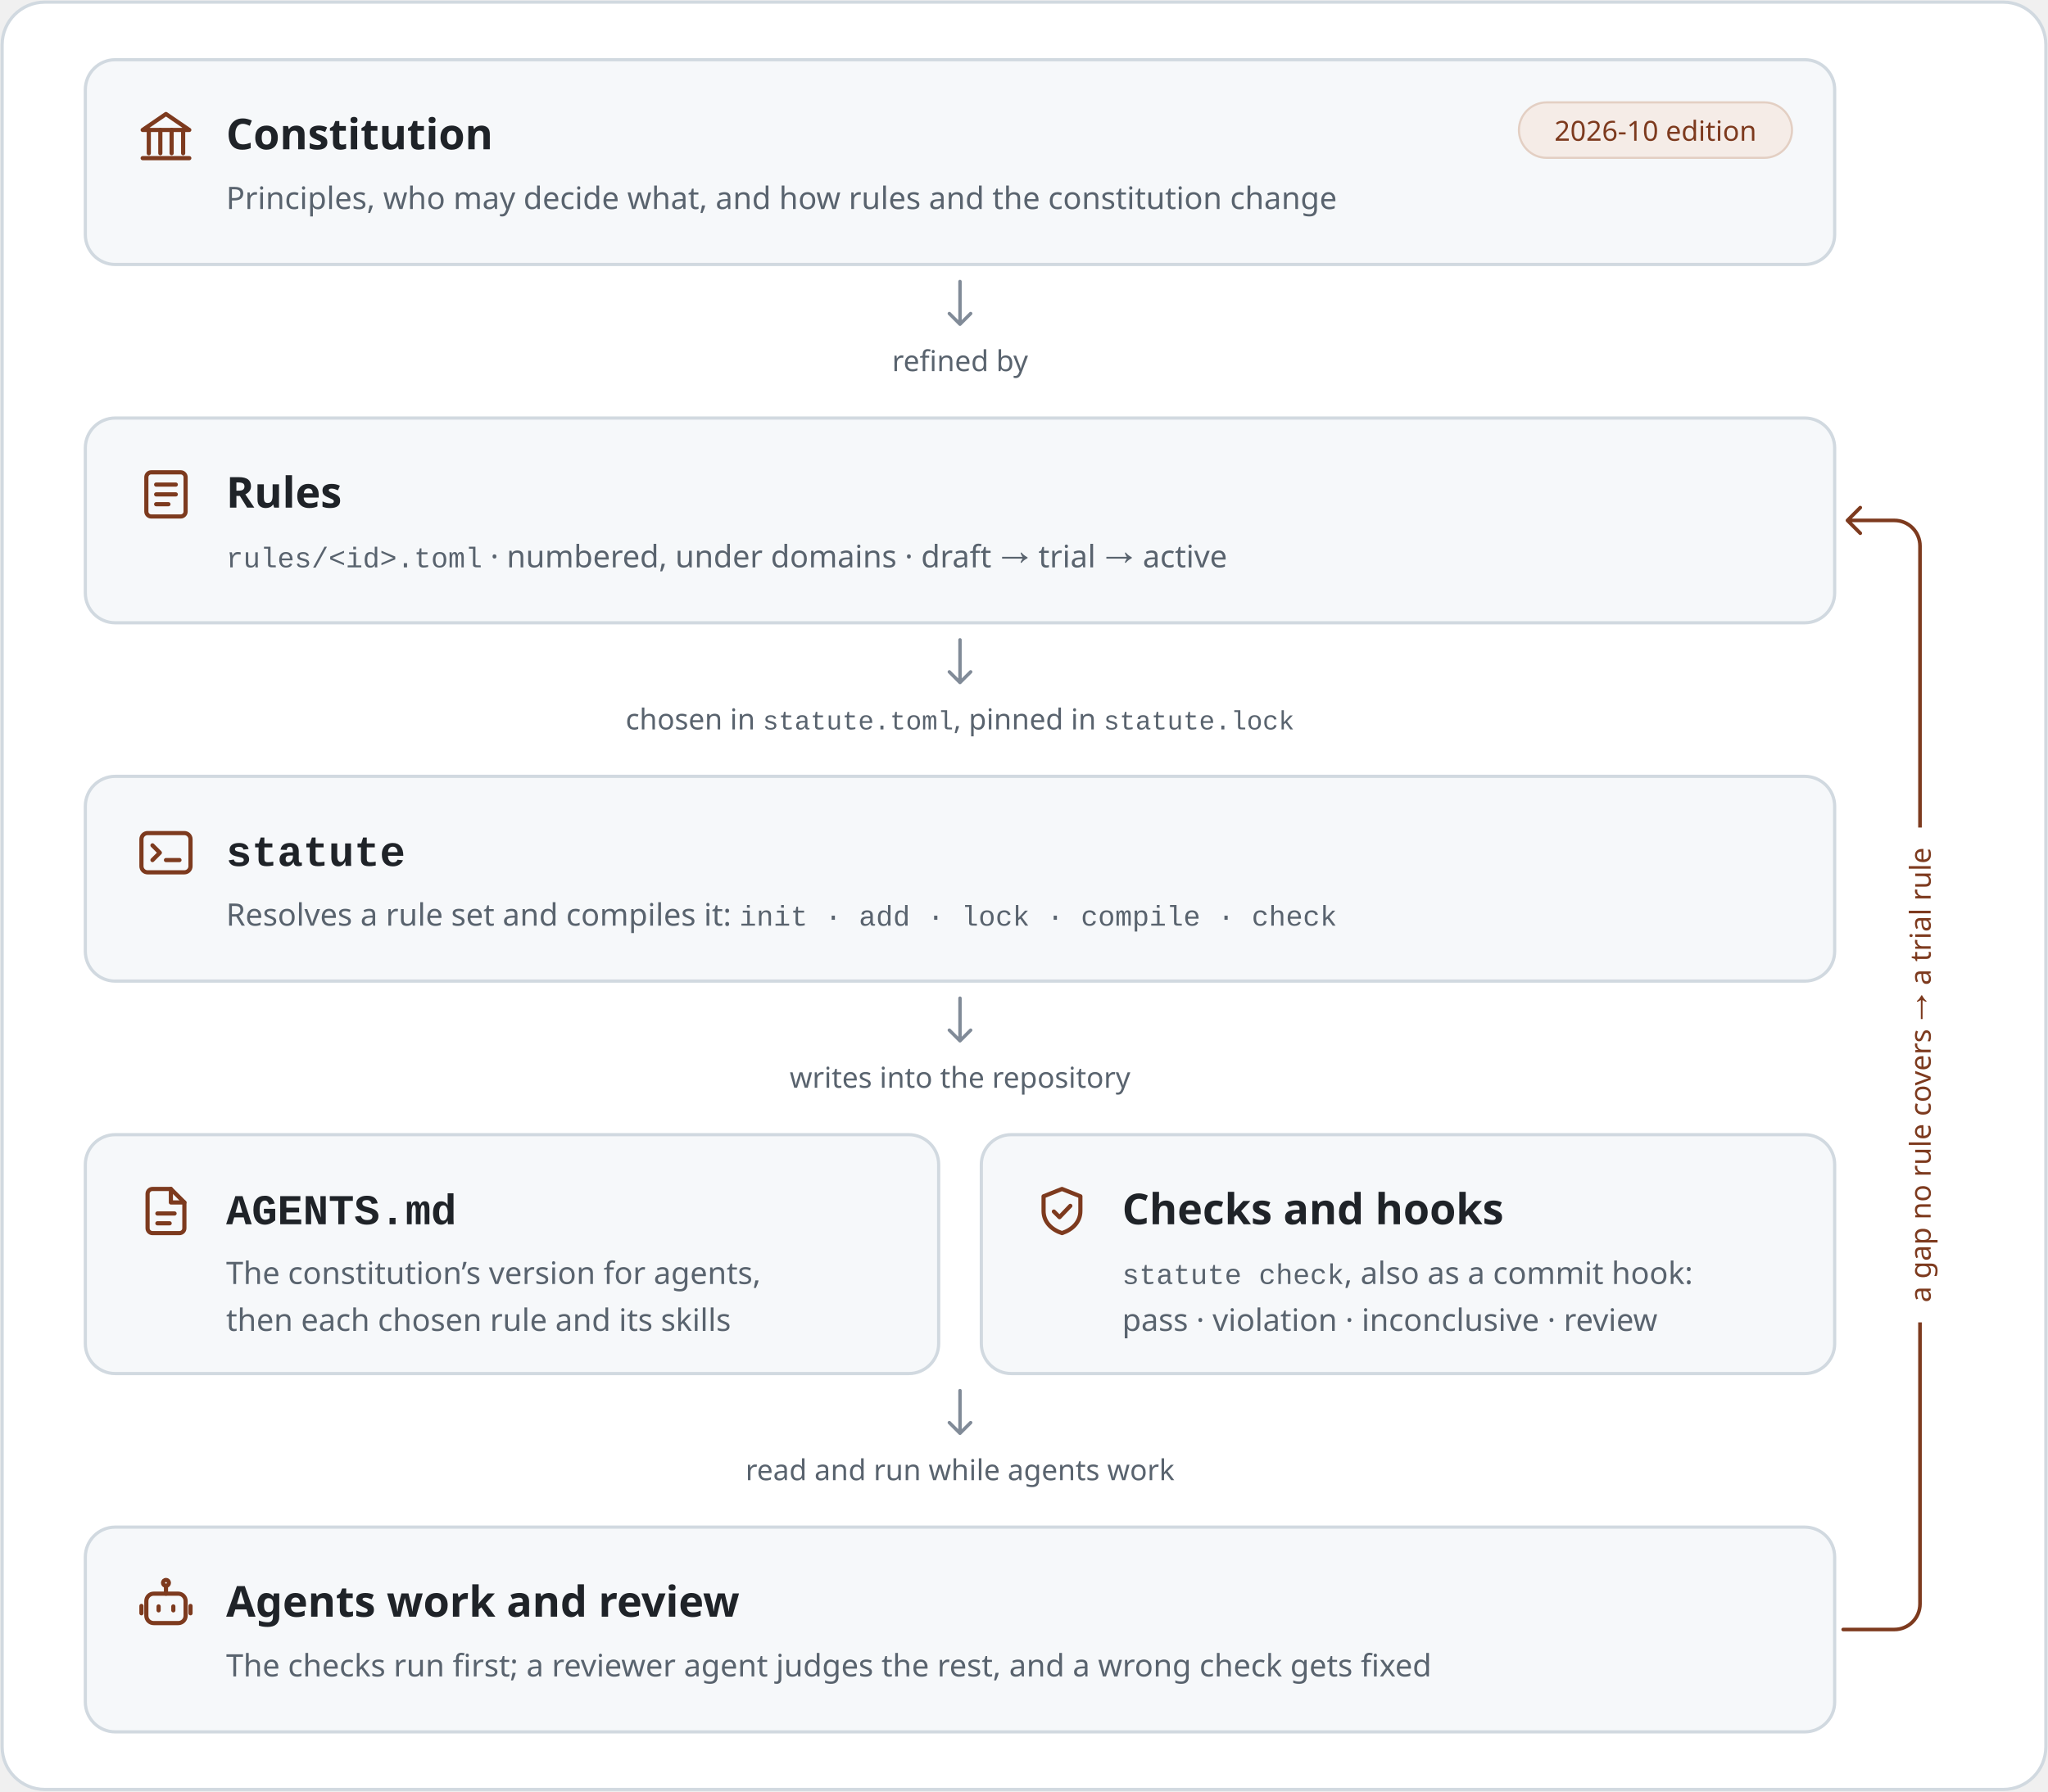
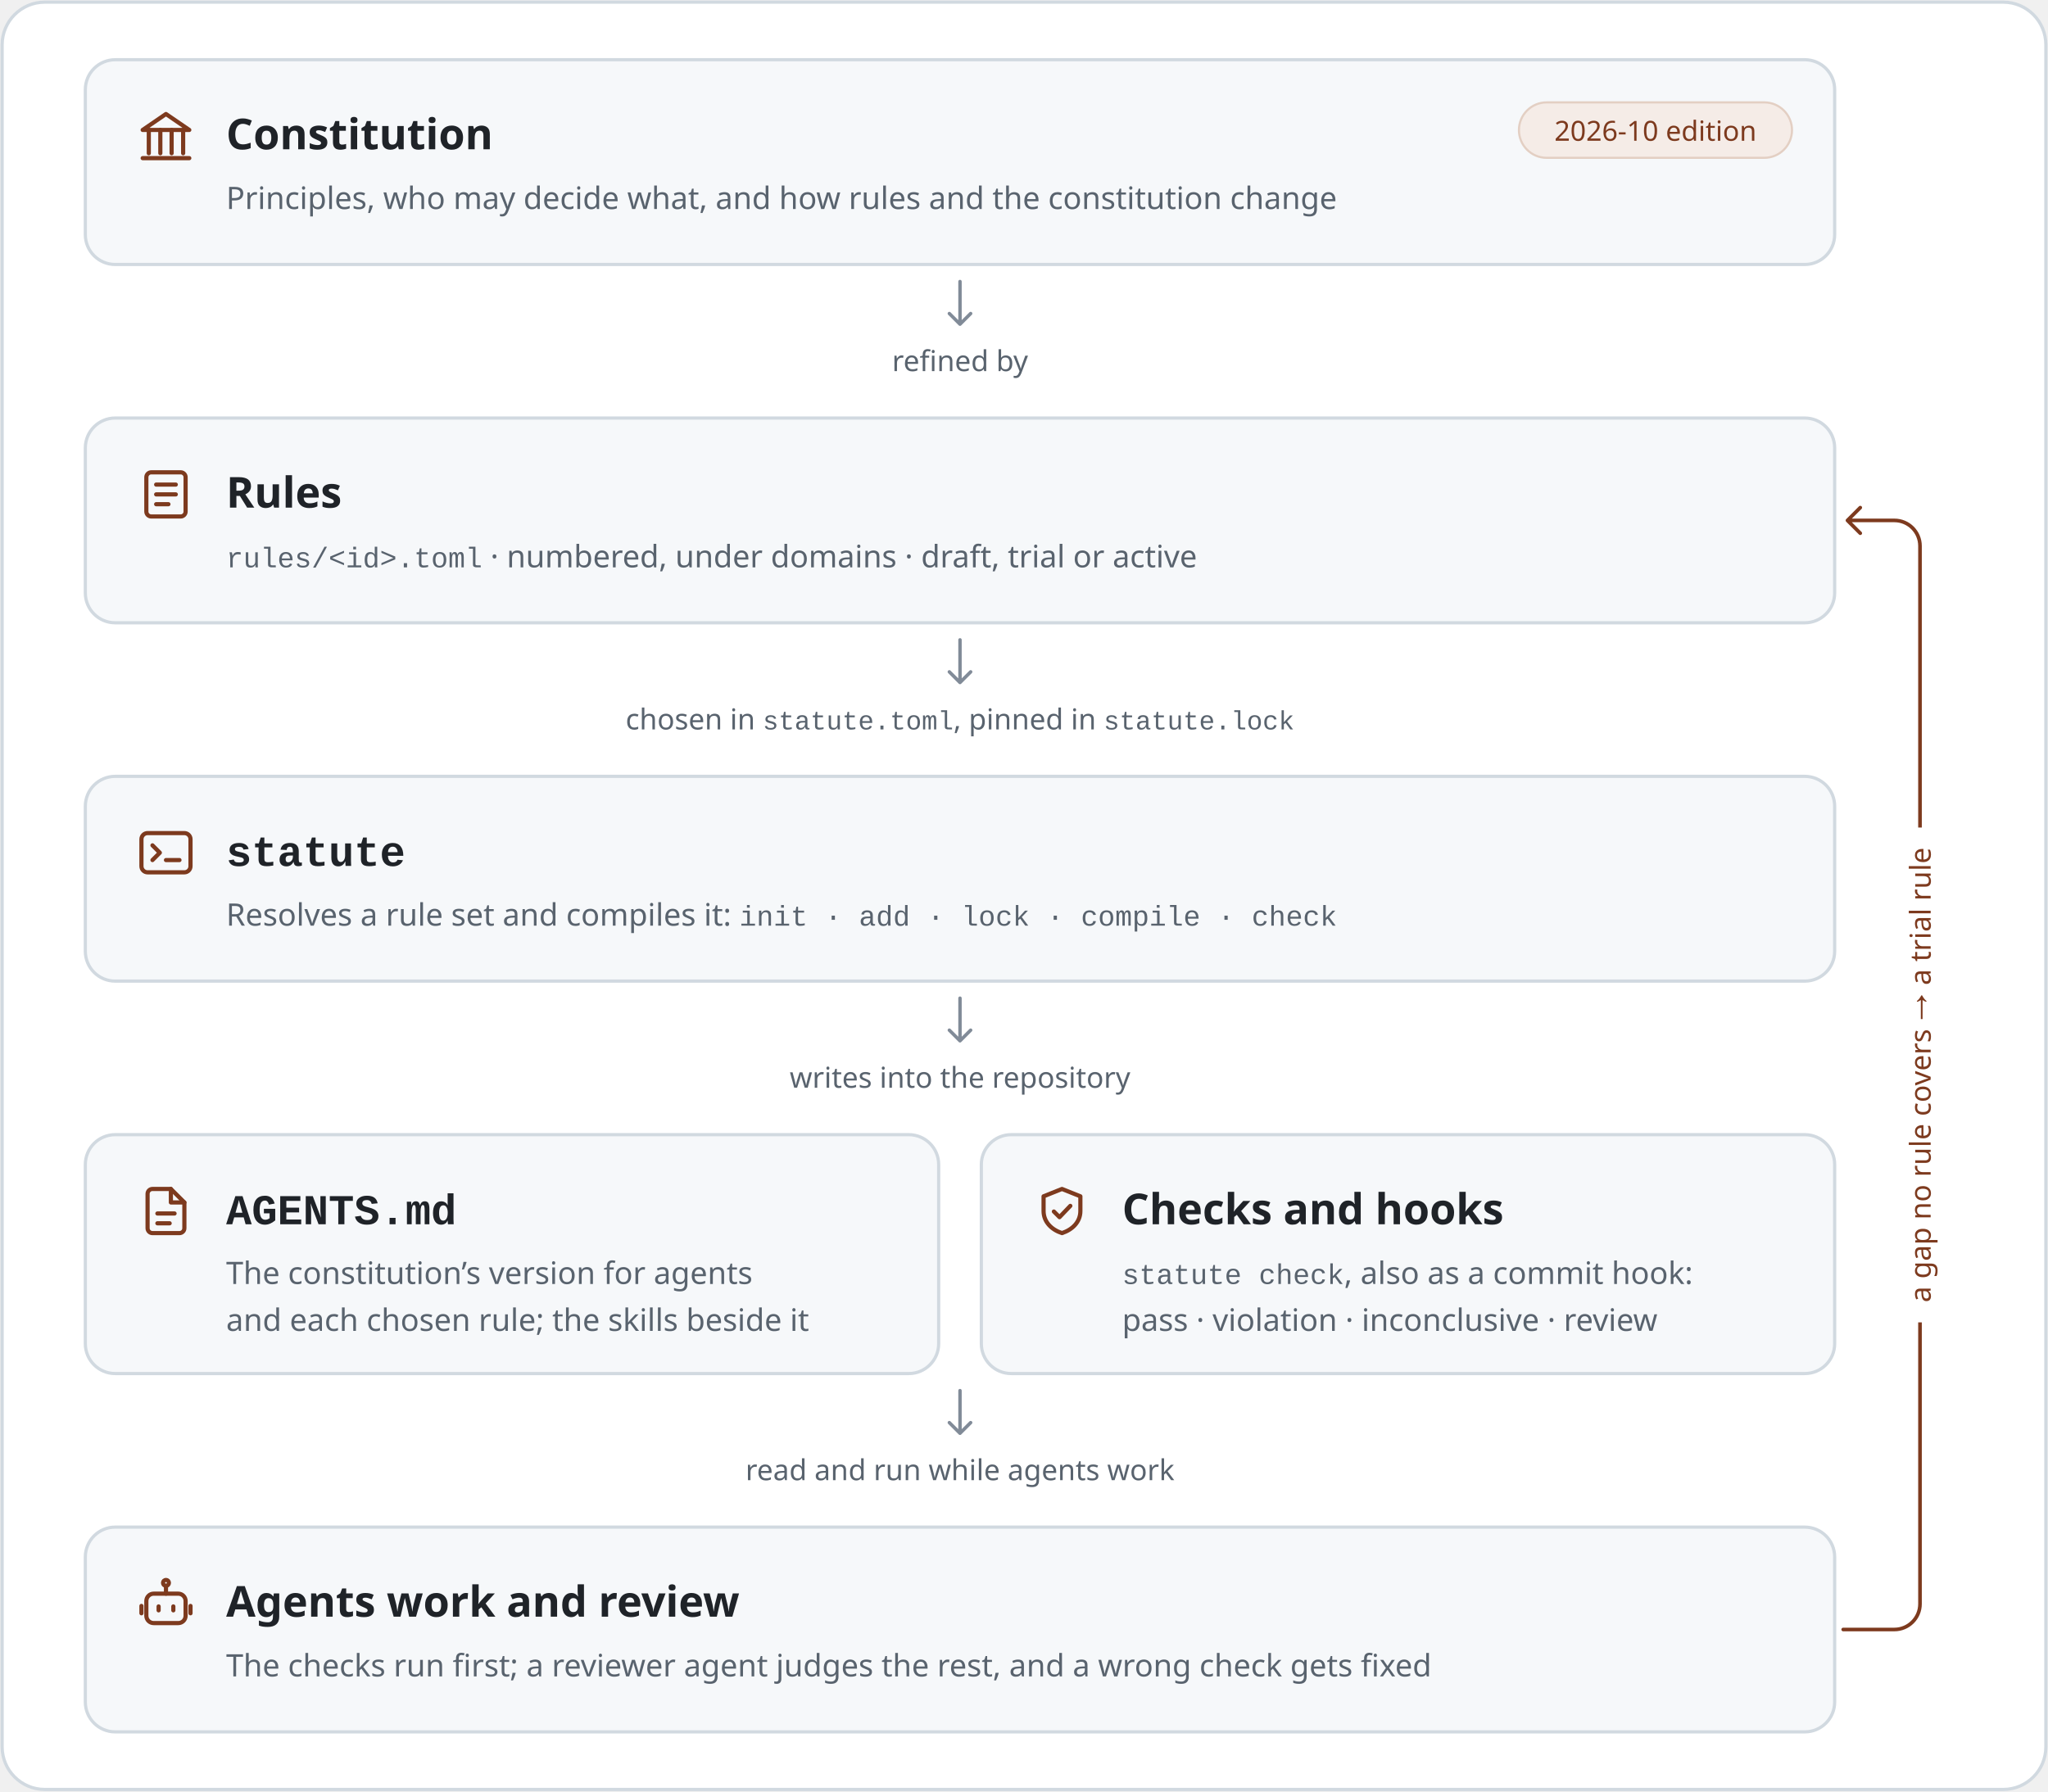
<svg xmlns="http://www.w3.org/2000/svg" viewBox="0 0 960 840" width="960" height="840" role="img" aria-labelledby="t">
  <g font-family="-apple-system, BlinkMacSystemFont, &quot;Segoe UI&quot;, &quot;Noto Sans&quot;, Helvetica, Arial, &quot;PingFang SC&quot;, &quot;Hiragino Sans GB&quot;, &quot;Microsoft YaHei&quot;, &quot;Noto Sans CJK SC&quot;, sans-serif">
    <rect x="1" y="1" width="958" height="838" rx="20" fill="#ffffff" stroke="#d1d9e0" stroke-width="1.5" />
    <rect x="40" y="28" width="820" height="96" rx="14" fill="#f6f8fa" stroke="#d1d9e0" stroke-width="1.5" />
    <g transform="translate(64 50) scale(1.15)" fill="none" stroke="#7d3a1e" stroke-width="1.7" stroke-linecap="round" stroke-linejoin="round">
      <path d="M2.5 9.5 12 3l9.5 6.5z" />
      <path d="M5 9.5V19M9.7 9.5V19M14.3 9.5V19M19 9.5V19M2.5 21h19" />
    </g>
    <text x="106" y="70" font-size="20" font-weight="600" fill="#1f2328">Constitution</text>
    <rect x="712" y="48" width="128" height="26" rx="13" fill="#f5ece7" stroke="#e3cfc3" />
    <text x="776" y="66" font-size="13" font-weight="500" text-anchor="middle" fill="#7d3a1e">2026-10 edition</text>
    <text x="106" y="98" font-size="14.5" fill="#59636e">Principles, who may decide what, and how rules and the constitution change</text>
    <path d="M450 132v20M445 147l5 5 5-5" fill="none" stroke="#818b98" stroke-width="1.6" stroke-linecap="round" stroke-linejoin="round" />
    <text x="450" y="174" font-size="13.5" text-anchor="middle" fill="#59636e">refined by</text>
    <rect x="40" y="196" width="820" height="96" rx="14" fill="#f6f8fa" stroke="#d1d9e0" stroke-width="1.5" />
    <g transform="translate(64 218) scale(1.15)" fill="none" stroke="#7d3a1e" stroke-width="1.7" stroke-linecap="round" stroke-linejoin="round">
      <rect x="4" y="3" width="16" height="18" rx="2" />
      <path d="M8 8h8M8 12h8M8 16h5" />
    </g>
    <text x="106" y="238" font-size="20" font-weight="600" fill="#1f2328">Rules</text>
    <text x="106" y="266" font-size="14.5" fill="#59636e">
-       <tspan font-family="ui-monospace, SFMono-Regular, &quot;SF Mono&quot;, Menlo, Consolas, &quot;Liberation Mono&quot;, monospace" font-size="0.92em">rules/&lt;id&gt;.toml</tspan> · numbered, under domains · draft → trial → active</text>
+       <tspan font-family="ui-monospace, SFMono-Regular, &quot;SF Mono&quot;, Menlo, Consolas, &quot;Liberation Mono&quot;, monospace" font-size="0.92em">rules/&lt;id&gt;.toml</tspan> · numbered, under domains · draft, trial or active</text>
    <path d="M450 300v20M445 315l5 5 5-5" fill="none" stroke="#818b98" stroke-width="1.6" stroke-linecap="round" stroke-linejoin="round" />
    <text x="450" y="342" font-size="13.5" text-anchor="middle" fill="#59636e">chosen in <tspan font-family="ui-monospace, SFMono-Regular, &quot;SF Mono&quot;, Menlo, Consolas, &quot;Liberation Mono&quot;, monospace" font-size="0.92em">statute.toml</tspan>, pinned in <tspan font-family="ui-monospace, SFMono-Regular, &quot;SF Mono&quot;, Menlo, Consolas, &quot;Liberation Mono&quot;, monospace" font-size="0.92em">statute.lock</tspan>
    </text>
    <rect x="40" y="364" width="820" height="96" rx="14" fill="#f6f8fa" stroke="#d1d9e0" stroke-width="1.5" />
    <g transform="translate(64 386) scale(1.15)" fill="none" stroke="#7d3a1e" stroke-width="1.7" stroke-linecap="round" stroke-linejoin="round">
      <rect x="2" y="4" width="20" height="16" rx="2.5" />
      <path d="m6.5 9 3 3-3 3M12 15h5.5" />
    </g>
    <text x="106" y="406" font-size="20" font-weight="600" fill="#1f2328">
      <tspan font-family="ui-monospace, SFMono-Regular, &quot;SF Mono&quot;, Menlo, Consolas, &quot;Liberation Mono&quot;, monospace">statute</tspan>
    </text>
    <text x="106" y="434" font-size="14.5" fill="#59636e">Resolves a rule set and compiles it: <tspan font-family="ui-monospace, SFMono-Regular, &quot;SF Mono&quot;, Menlo, Consolas, &quot;Liberation Mono&quot;, monospace" font-size="0.92em">init · add · lock · compile · check</tspan>
    </text>
    <path d="M450 468v20M445 483l5 5 5-5" fill="none" stroke="#818b98" stroke-width="1.6" stroke-linecap="round" stroke-linejoin="round" />
    <text x="450" y="510" font-size="13.5" text-anchor="middle" fill="#59636e">writes into the repository</text>
    <rect x="40" y="532" width="400" height="112" rx="14" fill="#f6f8fa" stroke="#d1d9e0" stroke-width="1.5" />
    <g transform="translate(64 554) scale(1.15)" fill="none" stroke="#7d3a1e" stroke-width="1.7" stroke-linecap="round" stroke-linejoin="round">
      <path d="M14 3H6.5A2 2 0 0 0 4.5 5v14a2 2 0 0 0 2 2h11a2 2 0 0 0 2-2V8.5z" />
      <path d="M14 3v5.5h5.5M8.5 13h7M8.5 17h5" />
    </g>
    <text x="106" y="574" font-size="20" font-weight="600" fill="#1f2328">
      <tspan font-family="ui-monospace, SFMono-Regular, &quot;SF Mono&quot;, Menlo, Consolas, &quot;Liberation Mono&quot;, monospace">AGENTS.md</tspan>
    </text>
-     <text x="106" y="602" font-size="14.5" fill="#59636e">The constitution’s version for agents,</text>
-     <text x="106" y="624" font-size="14.5" fill="#59636e">then each chosen rule and its skills</text>
+     <text x="106" y="602" font-size="14.5" fill="#59636e">The constitution’s version for agents</text>
+     <text x="106" y="624" font-size="14.5" fill="#59636e">and each chosen rule; the skills beside it</text>
    <rect x="460" y="532" width="400" height="112" rx="14" fill="#f6f8fa" stroke="#d1d9e0" stroke-width="1.5" />
    <g transform="translate(484 554) scale(1.15)" fill="none" stroke="#7d3a1e" stroke-width="1.7" stroke-linecap="round" stroke-linejoin="round">
      <path d="M12 3 19.5 6v6c0 4.4-3.2 7.6-7.5 9-4.3-1.4-7.5-4.6-7.5-9V6z" />
      <path d="m8.7 12.2 2.3 2.3 4.4-4.6" />
    </g>
    <text x="526" y="574" font-size="20" font-weight="600" fill="#1f2328">Checks and hooks</text>
    <text x="526" y="602" font-size="14.5" fill="#59636e">
      <tspan font-family="ui-monospace, SFMono-Regular, &quot;SF Mono&quot;, Menlo, Consolas, &quot;Liberation Mono&quot;, monospace" font-size="0.92em">statute check</tspan>, also as a commit hook:</text>
    <text x="526" y="624" font-size="14.5" fill="#59636e">pass · violation · inconclusive · review</text>
    <path d="M450 652v20M445 667l5 5 5-5" fill="none" stroke="#818b98" stroke-width="1.6" stroke-linecap="round" stroke-linejoin="round" />
    <text x="450" y="694" font-size="13.5" text-anchor="middle" fill="#59636e">read and run while agents work</text>
    <rect x="40" y="716" width="820" height="96" rx="14" fill="#f6f8fa" stroke="#d1d9e0" stroke-width="1.5" />
    <g transform="translate(64 738) scale(1.15)" fill="none" stroke="#7d3a1e" stroke-width="1.7" stroke-linecap="round" stroke-linejoin="round">
      <rect x="4" y="8" width="16" height="12" rx="3" />
      <path d="M12 8V4.8" />
      <circle cx="12" cy="3.6" r="1.2" />
      <path d="M9 13.2v1.6M15 13.2v1.6M2 13v3M22 13v3" />
    </g>
    <text x="106" y="758" font-size="20" font-weight="600" fill="#1f2328">Agents work and review</text>
    <text x="106" y="786" font-size="14.5" fill="#59636e">The checks run first; a reviewer agent judges the rest, and a wrong check gets fixed</text>
    <path d="M864 764H888a12 12 0 0 0 12-12V256a12 12 0 0 0-12-12H866M872 238l-6 6 6 6" fill="none" stroke="#7d3a1e" stroke-width="1.7" stroke-linecap="round" stroke-linejoin="round" />
    <rect x="887" y="388" width="26" height="232" fill="#ffffff" />
    <text transform="translate(905 504) rotate(-90)" font-size="13.5" text-anchor="middle" fill="#7d3a1e">a gap no rule covers → a trial rule</text>
  </g>
</svg>
